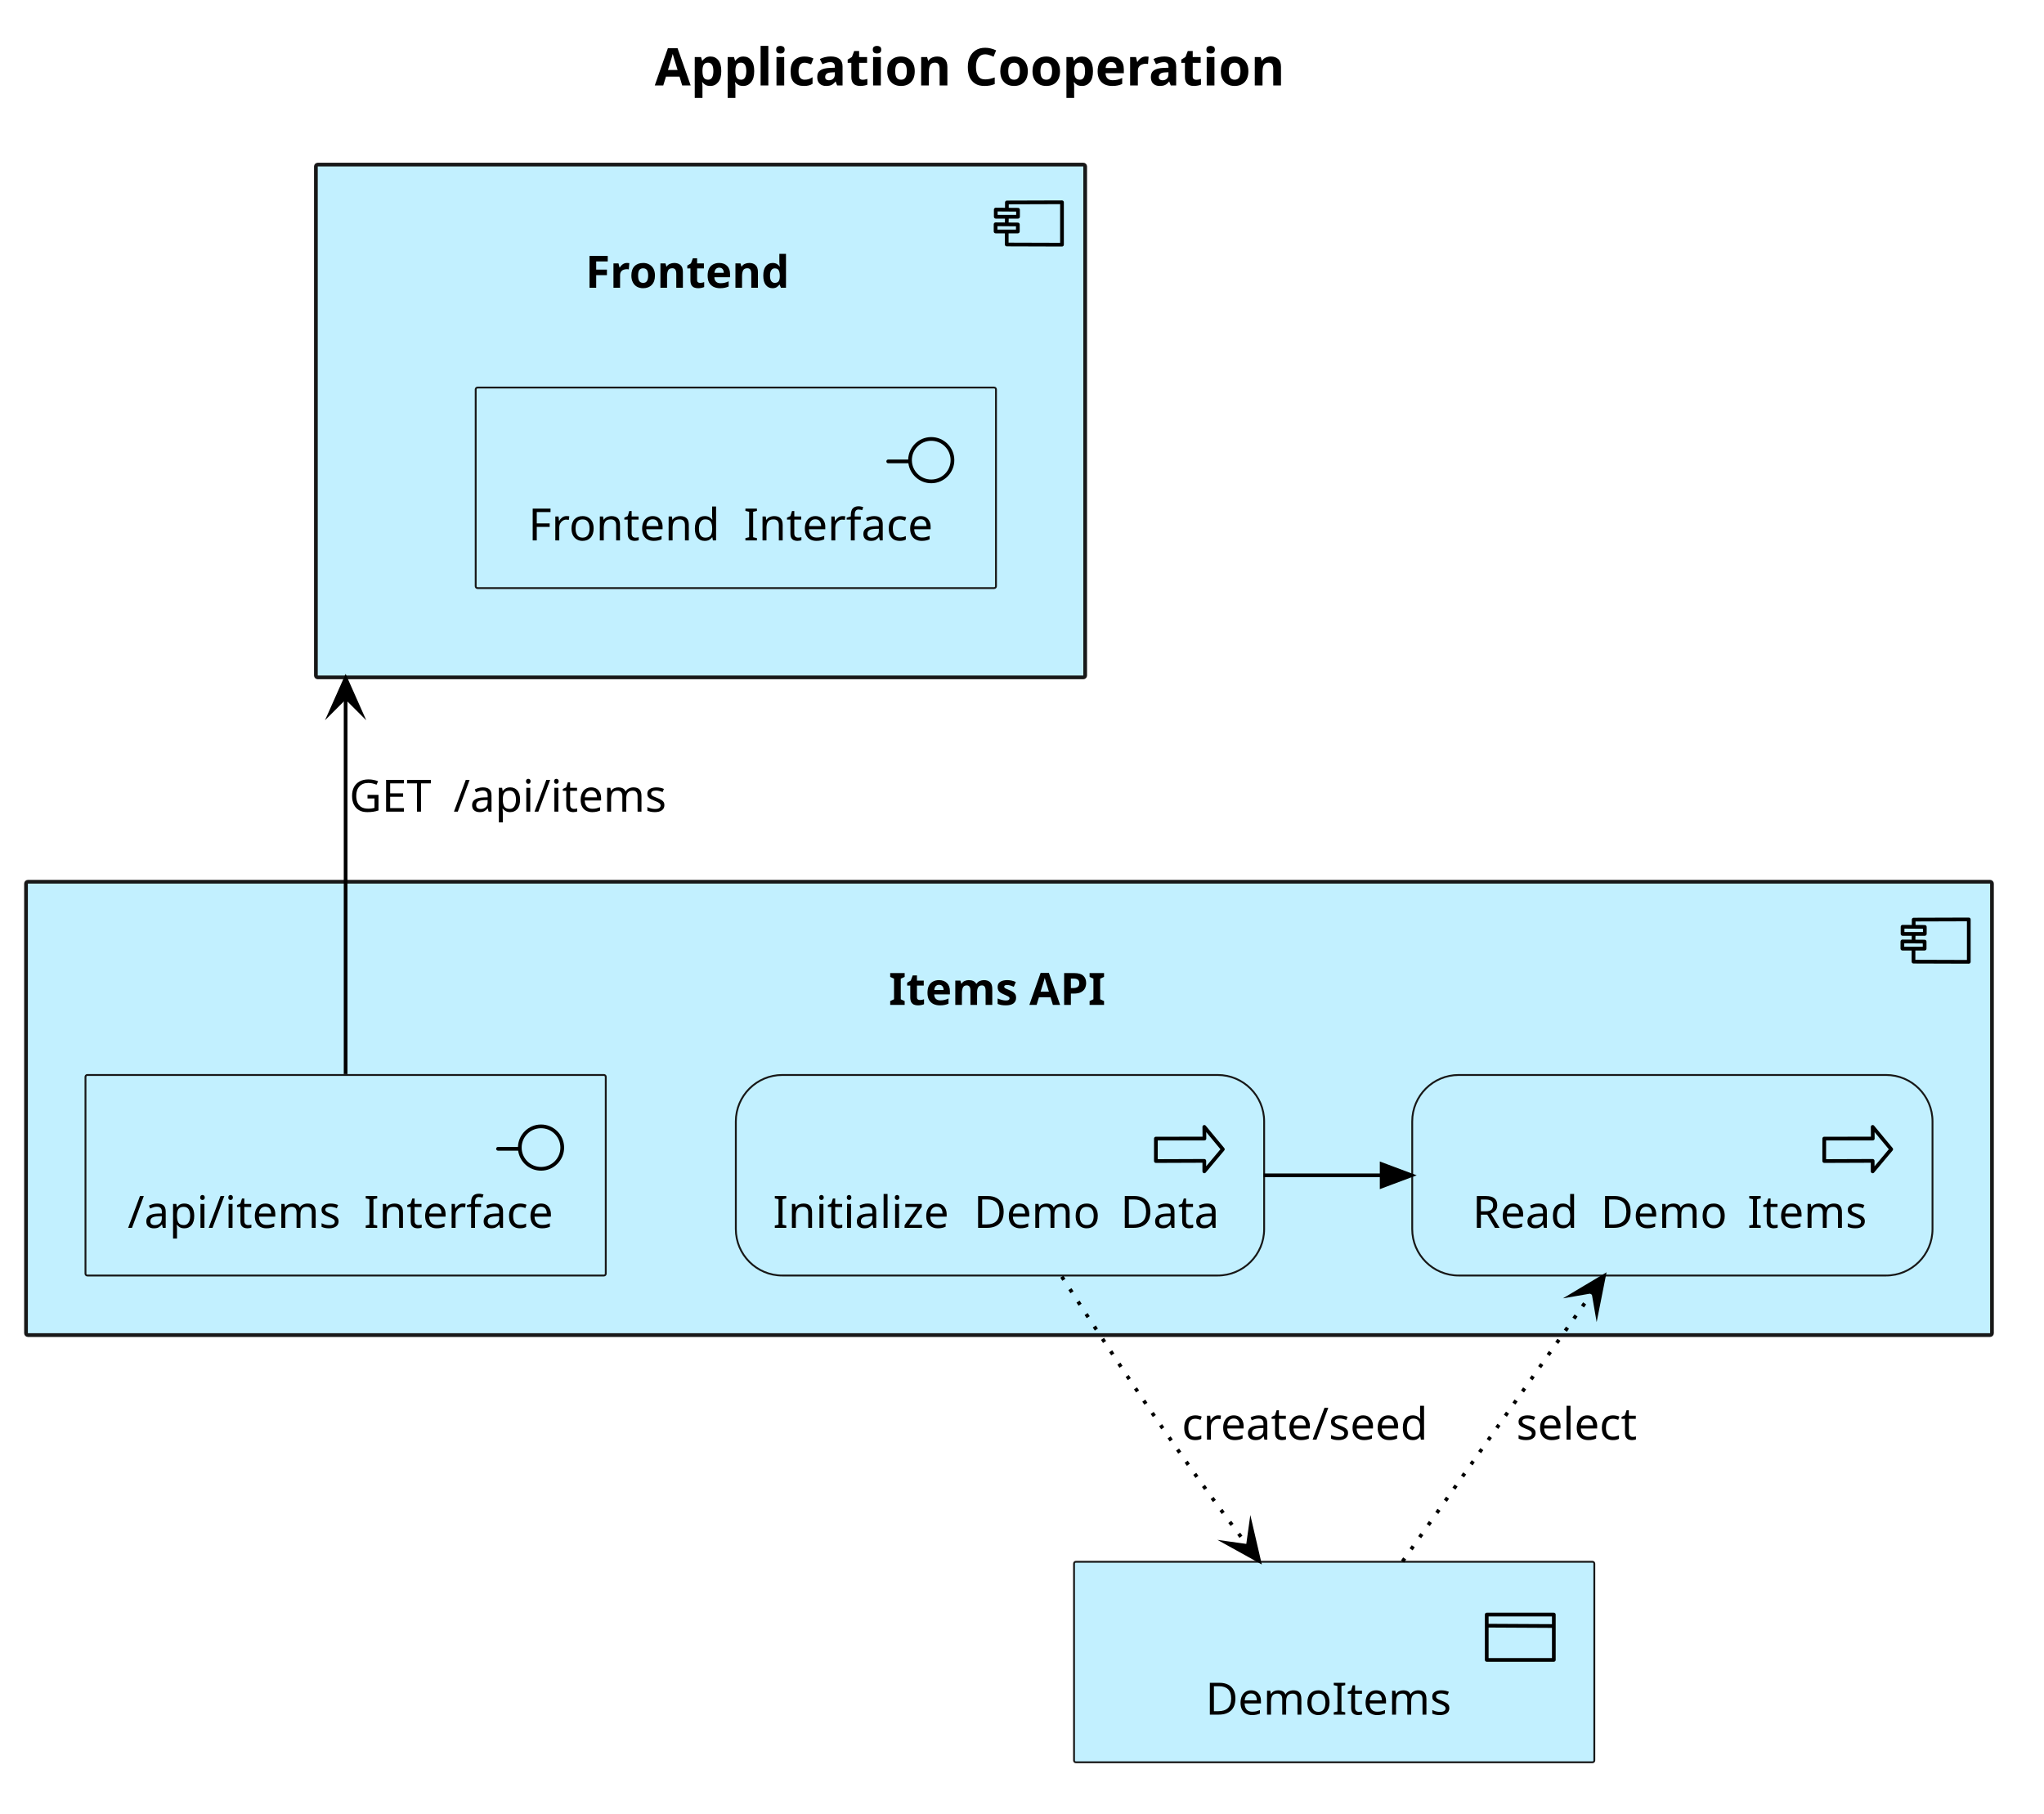
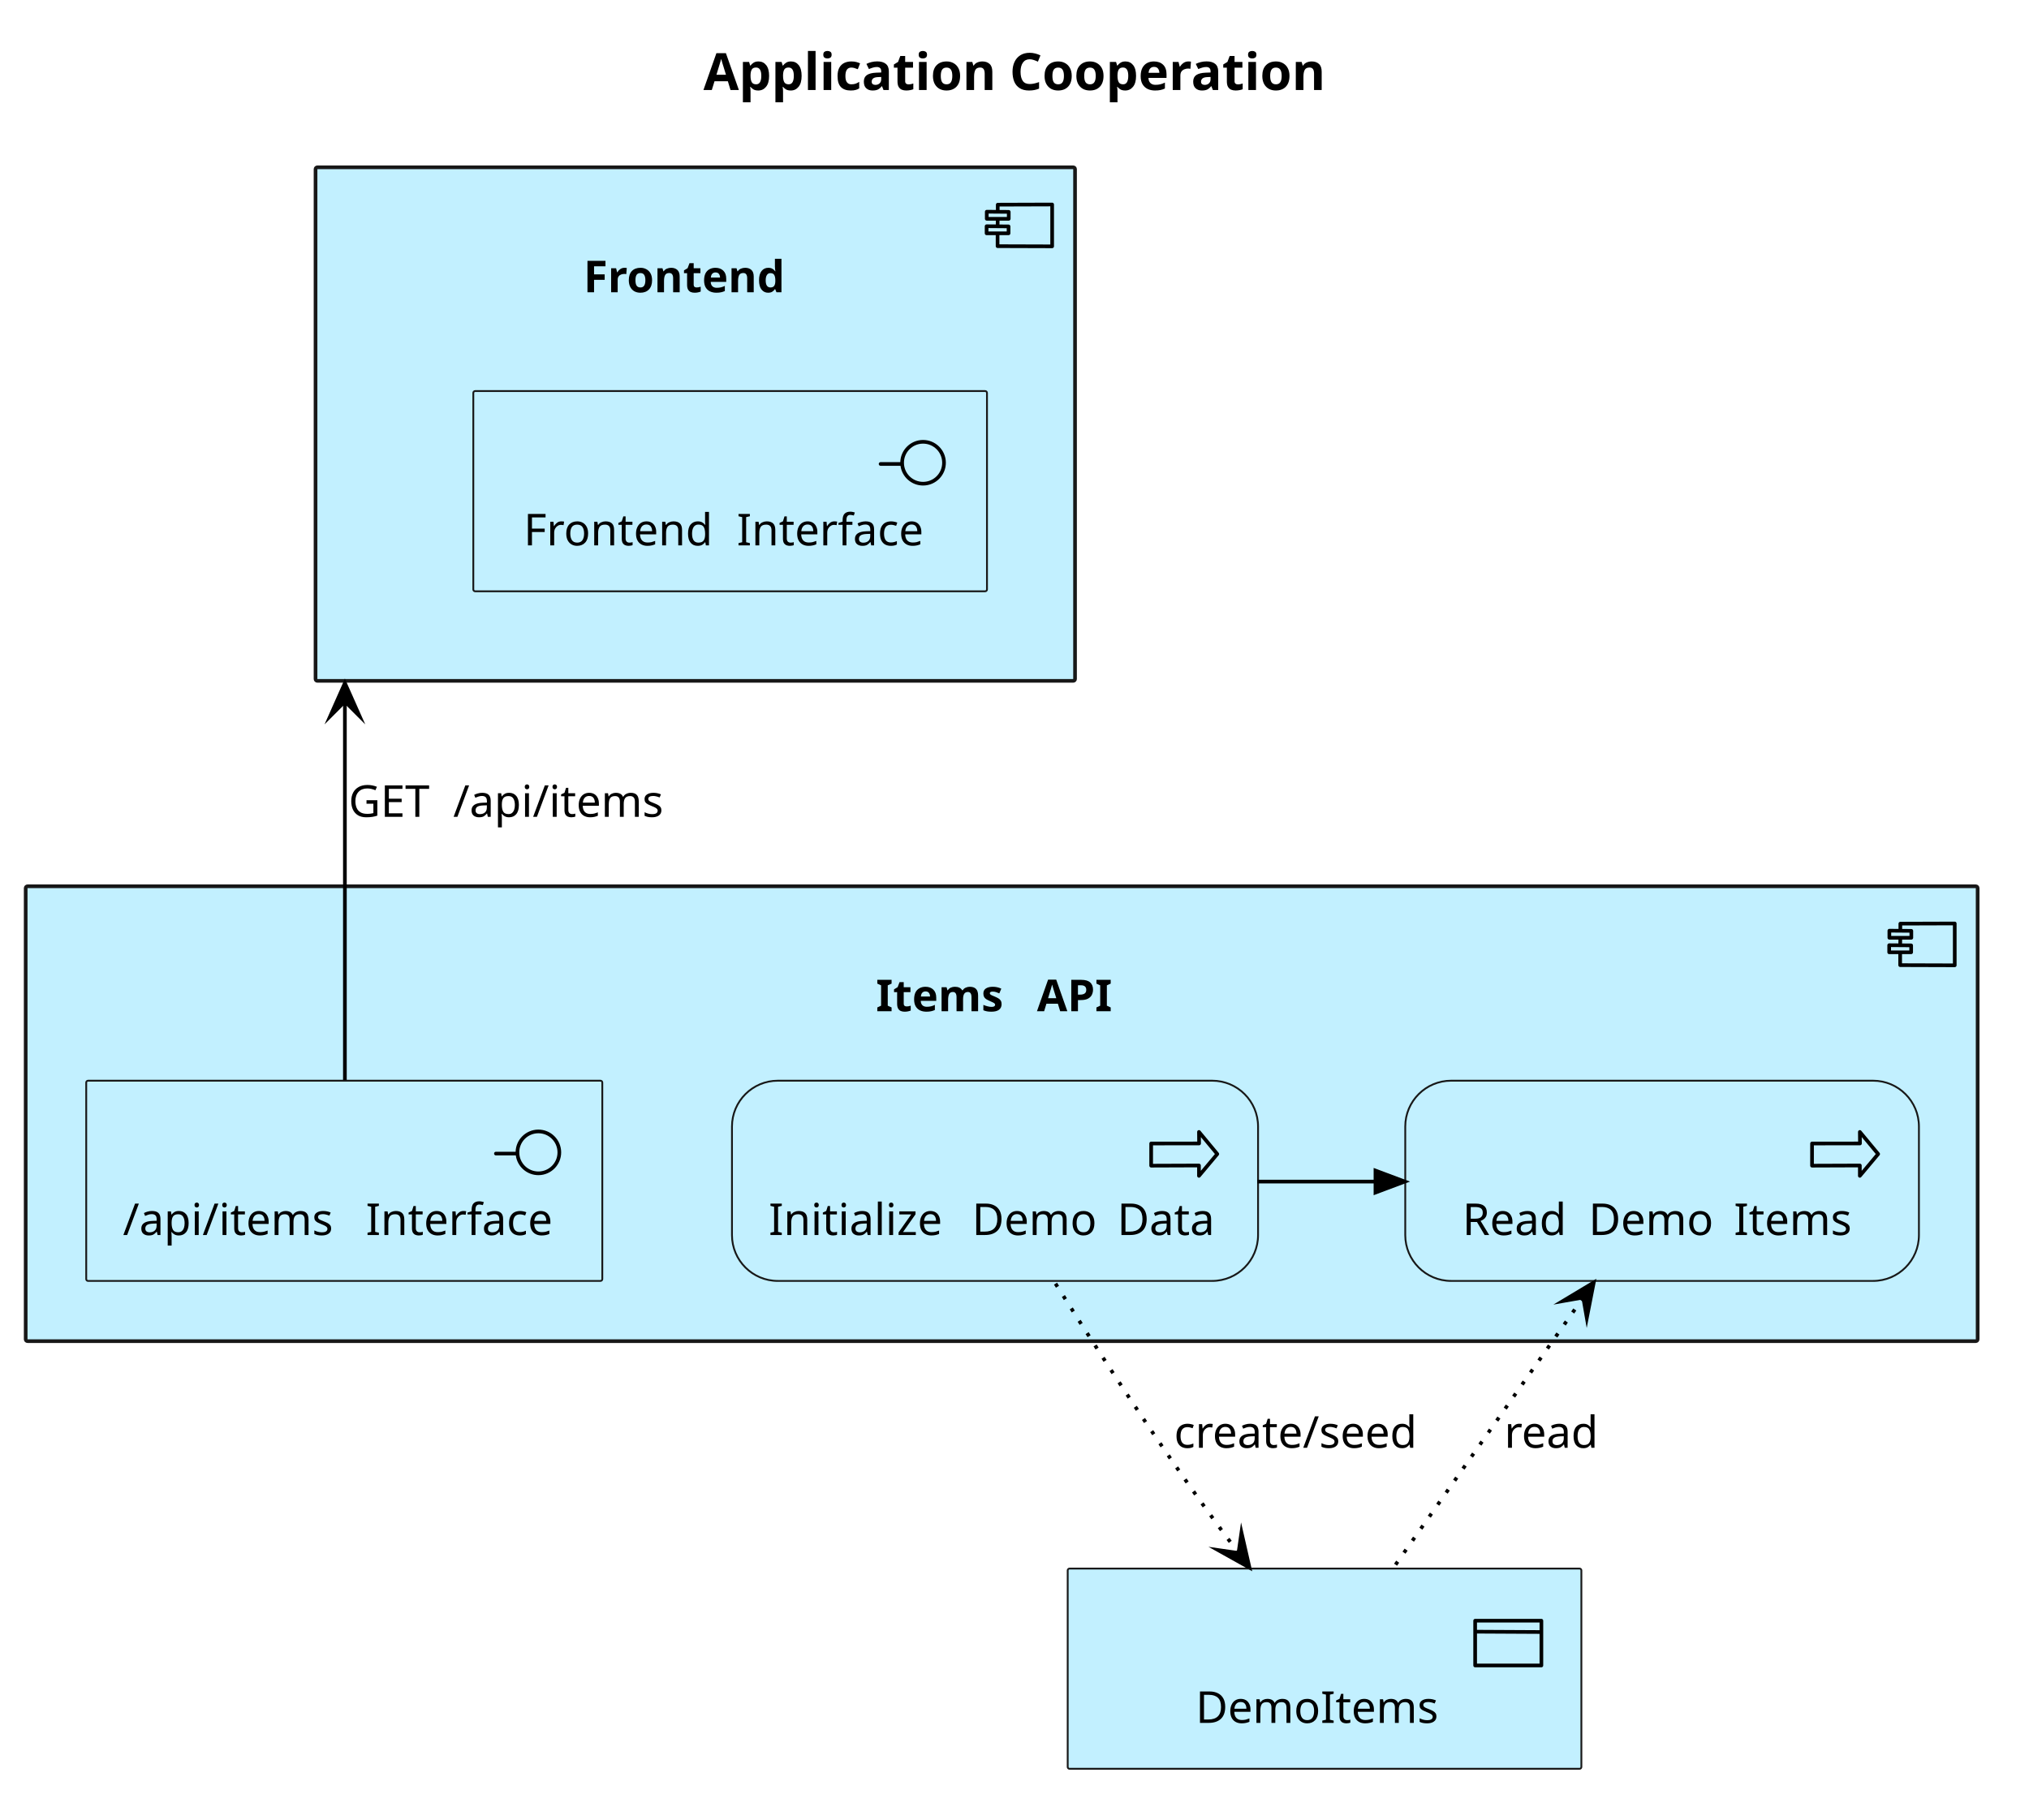
- <svg xmlns="http://www.w3.org/2000/svg" version="1.1" data-diagram-type="DESCRIPTION" style="width:550px;height:488px;background:#FFFFFF;" width="550px" height="488px" viewBox="0 0 550 488" zoomAndPan="magnify" preserveAspectRatio="none" contentStyleType="text/css">
+ <svg xmlns="http://www.w3.org/2000/svg" version="1.1" data-diagram-type="DESCRIPTION" style="width:553px;height:496px;background:#FFFFFF;" width="553px" height="496px" viewBox="0 0 553 496" zoomAndPan="magnify" preserveAspectRatio="none" contentStyleType="text/css">
  <defs />
  <g font-family="sans-serif" lengthAdjust="spacing">
    <g class="title" data-source-line="4">
-       <text x="176.187" y="22.995" fill="#000" font-size="14" textLength="190.627" font-weight="700">Application Cooperation</text>
+       <text x="191.724" y="24.533" fill="#000" font-size="14" textLength="162.552" font-weight="700">Application Cooperation</text>
    </g>
    <g class="cluster" data-qualified-name="e_idb9118a54ded651" id="ent0001" data-source-line="167">
-       <rect x="7" y="237.297" width="529" height="122" fill="#C2F0FF" style="stroke:#181818;stroke-width:1;" rx="0.5" ry="0.5" />
-       <path d="M529.76,246.936 L514.934,246.983 A0.5,0.5 0 0 0 514.434,247.483 L514.434,248.92 L511.946,248.901 A0.5,0.5 0 0 0 511.442,249.401 L511.442,251.336 A0.5,0.5 0 0 0 511.942,251.836 L514.422,251.836 L514.399,252.879 L511.899,252.859 A0.5,0.5 0 0 0 511.395,253.36 L511.395,255.295 A0.5,0.5 0 0 0 511.895,255.795 L514.387,255.795 L514.387,258.797 A0.5,0.5 0 0 0 514.888,259.297 L529.761,259.344 A0.5,0.5 0 0 0 530.262,258.844 L530.262,247.436 A0.5,0.5 0 0 0 529.761,246.936 M529.262,247.938 L529.262,258.342 L515.387,258.299 L515.387,255.795 L517.881,255.795 A0.5,0.5 0 0 0 518.381,255.295 L518.381,253.407 A0.5,0.5 0 0 0 517.885,252.907 L515.399,252.887 L515.422,251.836 L517.928,251.836 A0.5,0.5 0 0 0 518.428,251.336 L518.428,249.447 A0.5,0.5 0 0 0 517.932,248.948 L515.434,248.928 L515.434,247.981 M512.442,249.905 L517.428,249.943 L517.428,250.836 L512.442,250.836 M512.395,253.864 L517.381,253.903 L517.381,254.795 L512.395,254.795" fill="#000" />
-       <text x="239.145" y="270.436" fill="#000" font-size="12" textLength="64.711" font-weight="700" font-family="Verdana">Items API</text>
+       <rect x="7" y="241.609" width="532" height="124" fill="#C2F0FF" style="stroke:#181818;stroke-width:1;" rx="0.5" ry="0.5" />
+       <path d="M532.76,251.248 L517.934,251.295 A0.5,0.5 0 0 0 517.434,251.795 L517.434,253.233 L514.946,253.213 A0.5,0.5 0 0 0 514.442,253.713 L514.442,255.649 A0.5,0.5 0 0 0 514.942,256.149 L517.422,256.149 L517.399,257.192 L514.899,257.172 A0.5,0.5 0 0 0 514.395,257.672 L514.395,259.608 A0.5,0.5 0 0 0 514.895,260.108 L517.387,260.108 L517.387,263.11 A0.5,0.5 0 0 0 517.888,263.61 L532.761,263.656 A0.5,0.5 0 0 0 533.262,263.157 L533.262,251.749 A0.5,0.5 0 0 0 532.761,251.248 M532.262,252.25 L532.262,262.654 L518.387,262.611 L518.387,260.108 L520.881,260.108 A0.5,0.5 0 0 0 521.381,259.608 L521.381,257.719 A0.5,0.5 0 0 0 520.885,257.219 L518.399,257.199 L518.422,256.149 L520.928,256.149 A0.5,0.5 0 0 0 521.428,255.649 L521.428,253.76 A0.5,0.5 0 0 0 520.932,253.26 L518.434,253.24 L518.434,252.293 M515.442,254.217 L520.428,254.256 L520.428,255.149 L515.442,255.149 M515.395,258.176 L520.381,258.215 L520.381,259.108 L515.395,259.108" fill="#000" />
+       <text x="238.717" y="275.674" fill="#000" font-size="12" textLength="39.803" font-weight="700" font-family="Verdana">Items</text>
+       <text x="278.52" y="275.674" fill="#000" font-size="12" font-weight="700" font-family="Verdana"> </text>
+       <text x="282.621" y="275.674" fill="#000" font-size="12" textLength="24.662" font-weight="700" font-family="Verdana">API</text>
    </g>
    <g class="cluster" data-qualified-name="e_id859316e8097157" id="ent0005" data-source-line="167">
-       <rect x="85" y="44.297" width="207" height="138" fill="#C2F0FF" style="stroke:#181818;stroke-width:1;" rx="0.5" ry="0.5" />
-       <path d="M285.76,53.936 L270.934,53.983 A0.5,0.5 0 0 0 270.434,54.483 L270.434,55.92 L267.946,55.901 A0.5,0.5 0 0 0 267.442,56.401 L267.442,58.336 A0.5,0.5 0 0 0 267.942,58.836 L270.422,58.836 L270.399,59.879 L267.899,59.859 A0.5,0.5 0 0 0 267.395,60.36 L267.395,62.295 A0.5,0.5 0 0 0 267.895,62.795 L270.387,62.795 L270.387,65.797 A0.5,0.5 0 0 0 270.888,66.297 L285.761,66.344 A0.5,0.5 0 0 0 286.262,65.844 L286.262,54.436 A0.5,0.5 0 0 0 285.761,53.936 M285.262,54.938 L285.262,65.342 L271.387,65.299 L271.387,62.795 L273.881,62.795 A0.5,0.5 0 0 0 274.381,62.295 L274.381,60.407 A0.5,0.5 0 0 0 273.885,59.907 L271.399,59.887 L271.422,58.836 L273.928,58.836 A0.5,0.5 0 0 0 274.428,58.336 L274.428,56.447 A0.5,0.5 0 0 0 273.932,55.948 L271.434,55.928 L271.434,54.981 M268.442,56.905 L273.428,56.943 L273.428,57.836 L268.442,57.836 M268.395,60.864 L273.381,60.903 L273.381,61.795 L268.395,61.795" fill="#000" />
-       <text x="157.545" y="77.436" fill="#000" font-size="12" textLength="61.91" font-weight="700" font-family="Verdana">Frontend</text>
+       <rect x="86" y="45.609" width="207" height="140" fill="#C2F0FF" style="stroke:#181818;stroke-width:1;" rx="0.5" ry="0.5" />
+       <path d="M286.76,55.248 L271.934,55.295 A0.5,0.5 0 0 0 271.434,55.795 L271.434,57.233 L268.946,57.213 A0.5,0.5 0 0 0 268.442,57.713 L268.442,59.649 A0.5,0.5 0 0 0 268.942,60.149 L271.422,60.149 L271.399,61.192 L268.899,61.172 A0.5,0.5 0 0 0 268.395,61.672 L268.395,63.608 A0.5,0.5 0 0 0 268.895,64.108 L271.387,64.108 L271.387,67.11 A0.5,0.5 0 0 0 271.888,67.61 L286.761,67.656 A0.5,0.5 0 0 0 287.262,67.157 L287.262,55.749 A0.5,0.5 0 0 0 286.761,55.248 M286.262,56.25 L286.262,66.654 L272.387,66.611 L272.387,64.108 L274.881,64.108 A0.5,0.5 0 0 0 275.381,63.608 L275.381,61.719 A0.5,0.5 0 0 0 274.885,61.219 L272.399,61.199 L272.422,60.149 L274.928,60.149 A0.5,0.5 0 0 0 275.428,59.649 L275.428,57.76 A0.5,0.5 0 0 0 274.932,57.26 L272.434,57.24 L272.434,56.293 M269.442,58.217 L274.428,58.256 L274.428,59.149 L269.442,59.149 M269.395,62.176 L274.381,62.215 L274.381,63.108 L269.395,63.108" fill="#000" />
+       <text x="159.034" y="79.674" fill="#000" font-size="12" textLength="60.932" font-weight="700" font-family="Verdana">Frontend</text>
    </g>
    <g class="entity" data-qualified-name="e_idb9118a54ded651.e_id27cc7f94392754" id="ent0002" data-source-line="173">
-       <rect x="23" y="289.297" width="140" height="53.969" fill="#C2F0FF" style="stroke:#181818;stroke-width:0.5;" rx="0.5" ry="0.5" />
-       <path d="M145.495,302.627 C142.157,302.672 139.461,305.359 139.373,308.668 L134.001,308.668 A0.5,0.5 0 0 0 133.501,309.168 A0.5,0.5 0 0 0 134.001,309.668 L139.427,309.668 C139.838,312.727 142.481,315.079 145.643,315.047 C149.063,315.012 151.819,312.203 151.79,308.783 C151.761,305.364 148.957,302.604 145.538,302.627 A0.5,0.5 0 0 0 145.526,302.638 A0.5,0.5 0 0 0 145.495,302.627 M145.518,303.617 A0.5,0.5 0 0 0 145.544,303.627 C148.423,303.607 150.765,305.913 150.79,308.793 C150.814,311.673 148.513,314.018 145.633,314.047 C142.754,314.076 140.404,311.778 140.37,308.899 C140.335,306.019 142.629,303.666 145.508,303.627 A0.5,0.5 0 0 0 145.518,303.617" fill="#000" />
-       <text x="34.354" y="330.436" fill="#000" font-size="12" textLength="59.754" font-family="Verdana">/api/items</text>
-       <text x="94.107" y="330.436" fill="#000" font-size="12" font-family="Verdana"> </text>
-       <text x="97.922" y="330.436" fill="#000" font-size="12" textLength="53.725" font-family="Verdana">Interface</text>
+       <rect x="23.5" y="294.609" width="140.656" height="54.584" fill="#C2F0FF" style="stroke:#181818;stroke-width:0.5;" rx="0.5" ry="0.5" />
+       <path d="M146.651,307.939 C143.313,307.985 140.618,310.671 140.53,313.98 L135.157,313.98 A0.5,0.5 0 0 0 134.657,314.48 A0.5,0.5 0 0 0 135.157,314.98 L140.583,314.98 C140.994,318.039 143.637,320.392 146.8,320.359 C150.219,320.324 152.975,317.515 152.946,314.096 C152.917,310.676 150.114,307.916 146.694,307.939 A0.5,0.5 0 0 0 146.682,307.951 A0.5,0.5 0 0 0 146.651,307.939 M146.675,308.929 A0.5,0.5 0 0 0 146.7,308.939 C149.58,308.92 151.921,311.226 151.946,314.106 C151.971,316.985 149.669,319.33 146.79,319.36 C143.91,319.389 141.56,317.091 141.526,314.211 C141.492,311.332 143.785,308.979 146.665,308.94 A0.5,0.5 0 0 0 146.674,308.93" fill="#000" />
+       <text x="33.5" y="336.674" fill="#000" font-size="12" textLength="61.969" font-family="Verdana">/api/items</text>
+       <text x="95.469" y="336.674" fill="#000" font-size="12" font-family="Verdana"> </text>
+       <text x="99.688" y="336.674" fill="#000" font-size="12" textLength="54.469" font-family="Verdana">Interface</text>
    </g>
    <g class="entity" data-qualified-name="e_idb9118a54ded651.e_id9e4601a2031c58" id="ent0003" data-source-line="182">
-       <rect x="198" y="289.297" width="142.156" height="53.969" fill="#C2F0FF" style="stroke:#181818;stroke-width:0.5;" rx="12.5" ry="12.5" />
-       <path d="M323.885,302.797 A0.5,0.5 0 0 0 323.557,303.271 L323.583,305.908 L311.026,305.912 A0.5,0.5 0 0 0 310.526,306.412 L310.522,312.461 A0.5,0.5 0 0 0 311.024,312.961 L323.553,312.914 L323.553,315.24 A0.5,0.5 0 0 0 324.435,315.561 L329.429,309.607 A0.5,0.5 0 0 0 329.431,308.967 L324.441,302.947 A0.5,0.5 0 0 0 323.885,302.797 M324.571,304.67 L328.397,309.285 L324.553,313.865 L324.553,312.412 A0.5,0.5 0 0 0 324.051,311.912 L311.522,311.959 L311.526,306.912 L324.087,306.908 A0.5,0.5 0 0 0 324.587,306.404" fill="#000" />
-       <text x="208" y="330.436" fill="#000" font-size="12" textLength="50.221" font-family="Verdana">Initialize</text>
-       <text x="258.221" y="330.436" fill="#000" font-size="12" font-family="Verdana"> </text>
-       <text x="262.035" y="330.436" fill="#000" font-size="12" textLength="35.654" font-family="Verdana">Demo</text>
-       <text x="297.689" y="330.436" fill="#000" font-size="12" font-family="Verdana"> </text>
-       <text x="301.504" y="330.436" fill="#000" font-size="12" textLength="28.652" font-family="Verdana">Data</text>
+       <rect x="199.5" y="294.609" width="143.381" height="54.584" fill="#C2F0FF" style="stroke:#181818;stroke-width:0.5;" rx="12.5" ry="12.5" />
+       <path d="M326.61,308.109 A0.5,0.5 0 0 0 326.282,308.584 L326.307,311.221 L313.75,311.225 A0.5,0.5 0 0 0 313.25,311.725 L313.246,317.773 A0.5,0.5 0 0 0 313.748,318.273 L326.277,318.227 L326.277,320.553 A0.5,0.5 0 0 0 327.16,320.873 L332.154,314.92 A0.5,0.5 0 0 0 332.156,314.279 L327.166,308.26 A0.5,0.5 0 0 0 326.609,308.109 M327.295,309.982 L331.122,314.598 L327.278,319.178 L327.278,317.725 A0.5,0.5 0 0 0 326.776,317.225 L314.247,317.271 L314.251,312.225 L326.812,312.221 A0.5,0.5 0 0 0 327.312,311.717" fill="#000" />
+       <text x="209.5" y="336.674" fill="#000" font-size="12" textLength="51.205" font-family="Verdana">Initialize</text>
+       <text x="260.705" y="336.674" fill="#000" font-size="12" font-family="Verdana"> </text>
+       <text x="264.924" y="336.674" fill="#000" font-size="12" textLength="35.35" font-family="Verdana">Demo</text>
+       <text x="300.273" y="336.674" fill="#000" font-size="12" font-family="Verdana"> </text>
+       <text x="304.492" y="336.674" fill="#000" font-size="12" textLength="28.389" font-family="Verdana">Data</text>
    </g>
    <g class="entity" data-qualified-name="e_idb9118a54ded651.e_idf9a91550500455" id="ent0004" data-source-line="182">
-       <rect x="380" y="289.297" width="140" height="53.969" fill="#C2F0FF" style="stroke:#181818;stroke-width:0.5;" rx="12.5" ry="12.5" />
-       <path d="M503.729,302.797 A0.5,0.5 0 0 0 503.401,303.271 L503.426,305.908 L490.869,305.912 A0.5,0.5 0 0 0 490.369,306.412 L490.365,312.461 A0.5,0.5 0 0 0 490.867,312.961 L503.396,312.914 L503.396,315.24 A0.5,0.5 0 0 0 504.279,315.561 L509.273,309.607 A0.5,0.5 0 0 0 509.275,308.967 L504.285,302.947 A0.5,0.5 0 0 0 503.728,302.797 M504.415,304.67 L508.241,309.285 L504.397,313.865 L504.397,312.412 A0.5,0.5 0 0 0 503.895,311.912 L491.366,311.959 L491.37,306.912 L503.931,306.908 A0.5,0.5 0 0 0 504.431,306.404" fill="#000" />
-       <text x="396.229" y="330.436" fill="#000" font-size="12" textLength="30.691" font-family="Verdana">Read</text>
-       <text x="426.92" y="330.436" fill="#000" font-size="12" font-family="Verdana"> </text>
-       <text x="430.734" y="330.436" fill="#000" font-size="12" textLength="35.654" font-family="Verdana">Demo</text>
-       <text x="466.389" y="330.436" fill="#000" font-size="12" font-family="Verdana"> </text>
-       <text x="470.203" y="330.436" fill="#000" font-size="12" textLength="33.568" font-family="Verdana">Items</text>
+       <rect x="383" y="294.609" width="140" height="54.584" fill="#C2F0FF" style="stroke:#181818;stroke-width:0.5;" rx="12.5" ry="12.5" />
+       <path d="M506.729,308.109 A0.5,0.5 0 0 0 506.401,308.584 L506.426,311.221 L493.869,311.225 A0.5,0.5 0 0 0 493.369,311.725 L493.365,317.773 A0.5,0.5 0 0 0 493.867,318.273 L506.396,318.227 L506.396,320.553 A0.5,0.5 0 0 0 507.279,320.873 L512.273,314.92 A0.5,0.5 0 0 0 512.275,314.279 L507.285,308.26 A0.5,0.5 0 0 0 506.728,308.109 M507.415,309.982 L511.241,314.598 L507.397,319.178 L507.397,317.725 A0.5,0.5 0 0 0 506.895,317.225 L494.366,317.271 L494.37,312.225 L506.931,312.221 A0.5,0.5 0 0 0 507.431,311.717" fill="#000" />
+       <text x="398.593" y="336.674" fill="#000" font-size="12" textLength="30.176" font-family="Verdana">Read</text>
+       <text x="428.769" y="336.674" fill="#000" font-size="12" font-family="Verdana"> </text>
+       <text x="432.987" y="336.674" fill="#000" font-size="12" textLength="35.35" font-family="Verdana">Demo</text>
+       <text x="468.337" y="336.674" fill="#000" font-size="12" font-family="Verdana"> </text>
+       <text x="472.556" y="336.674" fill="#000" font-size="12" textLength="34.852" font-family="Verdana">Items</text>
    </g>
    <g class="entity" data-qualified-name="e_id859316e8097157.e_idd8a8c6ca248e52" id="ent0006" data-source-line="173">
-       <rect x="128" y="104.297" width="140" height="53.969" fill="#C2F0FF" style="stroke:#181818;stroke-width:0.5;" rx="0.5" ry="0.5" />
-       <path d="M250.495,117.627 C247.157,117.672 244.461,120.359 244.373,123.668 L239.001,123.668 A0.5,0.5 0 0 0 238.501,124.168 A0.5,0.5 0 0 0 239.001,124.668 L244.427,124.668 C244.838,127.727 247.481,130.079 250.643,130.047 C254.063,130.012 256.819,127.203 256.79,123.783 C256.761,120.364 253.957,117.604 250.538,117.627 A0.5,0.5 0 0 0 250.526,117.638 A0.5,0.5 0 0 0 250.495,117.627 M250.518,118.617 A0.5,0.5 0 0 0 250.544,118.627 C253.423,118.607 255.765,120.913 255.79,123.793 C255.814,126.673 253.513,129.018 250.633,129.047 C247.754,129.076 245.404,126.778 245.37,123.899 C245.335,121.019 247.629,118.666 250.508,118.627 A0.5,0.5 0 0 0 250.518,118.617" fill="#000" />
-       <text x="142.184" y="145.436" fill="#000" font-size="12" textLength="54.094" font-family="Verdana">Frontend</text>
-       <text x="196.277" y="145.436" fill="#000" font-size="12" font-family="Verdana"> </text>
-       <text x="200.092" y="145.436" fill="#000" font-size="12" textLength="53.725" font-family="Verdana">Interface</text>
+       <rect x="129" y="106.609" width="140" height="54.584" fill="#C2F0FF" style="stroke:#181818;stroke-width:0.5;" rx="0.5" ry="0.5" />
+       <path d="M251.495,119.939 C248.157,119.985 245.461,122.671 245.373,125.98 L240.001,125.98 A0.5,0.5 0 0 0 239.501,126.48 A0.5,0.5 0 0 0 240.001,126.98 L245.427,126.98 C245.838,130.039 248.481,132.392 251.643,132.359 C255.063,132.324 257.819,129.515 257.79,126.096 C257.761,122.676 254.957,119.916 251.538,119.939 A0.5,0.5 0 0 0 251.526,119.951 A0.5,0.5 0 0 0 251.495,119.939 M251.518,120.929 A0.5,0.5 0 0 0 251.544,120.939 C254.423,120.92 256.765,123.226 256.79,126.106 C256.814,128.985 254.513,131.33 251.633,131.36 C248.754,131.389 246.404,129.091 246.37,126.211 C246.335,123.332 248.629,120.979 251.508,120.94 A0.5,0.5 0 0 0 251.518,120.93" fill="#000" />
+       <text x="142.735" y="148.674" fill="#000" font-size="12" textLength="53.842" font-family="Verdana">Frontend</text>
+       <text x="196.577" y="148.674" fill="#000" font-size="12" font-family="Verdana"> </text>
+       <text x="200.796" y="148.674" fill="#000" font-size="12" textLength="54.469" font-family="Verdana">Interface</text>
    </g>
    <g class="entity" data-qualified-name="e_id032efff5924e5e" id="ent0007" data-source-line="195">
-       <rect x="289" y="420.297" width="140" height="53.969" fill="#C2F0FF" style="stroke:#181818;stroke-width:0.5;" rx="0.5" ry="0.5" />
-       <path d="M400.05,434.007 A0.5,0.5 0 0 0 399.55,434.507 L399.55,446.715 A0.5,0.5 0 0 0 400.05,447.214 L418.103,447.214 A0.5,0.5 0 0 0 418.603,446.715 L418.603,434.507 A0.5,0.5 0 0 0 418.103,434.007 M400.55,435.007 L417.603,435.007 L417.603,437.092 L400.55,437.003 M400.55,438.003 L417.603,438.092 L417.603,446.214 L400.55,446.214" fill="#000" />
-       <text x="324.389" y="461.436" fill="#000" font-size="12" textLength="69.223" font-family="Verdana">DemoItems</text>
+       <rect x="291" y="427.609" width="140" height="54.584" fill="#C2F0FF" style="stroke:#181818;stroke-width:0.5;" rx="0.5" ry="0.5" />
+       <path d="M402.05,441.319 A0.5,0.5 0 0 0 401.55,441.819 L401.55,454.027 A0.5,0.5 0 0 0 402.05,454.527 L420.103,454.527 A0.5,0.5 0 0 0 420.603,454.027 L420.603,441.819 A0.5,0.5 0 0 0 420.103,441.319 M402.55,442.319 L419.603,442.319 L419.603,444.404 L402.55,444.316 M402.55,445.316 L419.603,445.404 L419.603,453.526 L402.55,453.526" fill="#000" />
+       <text x="325.899" y="469.674" fill="#000" font-size="12" textLength="70.201" font-family="Verdana">DemoItems</text>
    </g>
    <g class="link" data-entity-1="ent0005" data-entity-2="ent0002" id="lnk9" data-source-line="349" data-link-type="dependency">
-       <path d="M93,187.586 C93,188.07 93,184.28 93,184.767 C93,185.742 93,186.725 93,187.714 C93,189.692 93,191.697 93,193.724 C93,226.159 93,264.267 93,289.057" style="stroke:#000;stroke-width:1;" fill="none" id="e_id859316e8097157-backto-e_id27cc7f94392754" />
-       <polygon points="93,182.586,89,191.586,93,187.586,97,191.586,93,182.586" fill="#000" style="stroke:#000;stroke-width:1;stroke-linejoin:miter;stroke-miterlimit:10;" />
-       <text x="94" y="218.436" fill="#000" font-size="12" textLength="24.211" font-family="Verdana">GET</text>
-       <text x="118.211" y="218.436" fill="#000" font-size="12" font-family="Verdana"> </text>
-       <text x="122.025" y="218.436" fill="#000" font-size="12" textLength="59.754" font-family="Verdana">/api/items</text>
+       <path d="M94,191.223 C94,191.715 94,187.945 94,188.44 C94,189.431 94,190.43 94,191.435 C94,193.446 94,195.484 94,197.544 C94,230.512 94,269.244 94,294.439" style="stroke:#000;stroke-width:1;" fill="none" id="e_id859316e8097157-backto-e_id27cc7f94392754" />
+       <polygon points="94,186.223,90,195.223,94,191.223,98,195.223,94,186.223" fill="#000" style="stroke:#000;stroke-width:1;stroke-linejoin:miter;stroke-miterlimit:10;" />
+       <text x="95" y="222.674" fill="#000" font-size="12" textLength="24.287" font-family="Verdana">GET</text>
+       <text x="119.287" y="222.674" fill="#000" font-size="12" font-family="Verdana"> </text>
+       <text x="123.506" y="222.674" fill="#000" font-size="12" textLength="61.969" font-family="Verdana">/api/items</text>
    </g>
    <g class="link" data-entity-1="ent0003" data-entity-2="ent0004" id="lnk10" data-source-line="349" data-link-type="dependency">
-       <path d="M340.02,316.297 C353.09,316.297 358.73,316.297 371.78,316.297" style="stroke:#000;stroke-width:1;" fill="none" id="e_id9e4601a2031c58-to-e_idf9a91550500455" />
-       <polygon points="379.78,316.297,371.78,313.297,371.78,319.297,379.78,316.297" fill="#000" style="stroke:#000;stroke-width:1;stroke-linejoin:miter;stroke-miterlimit:10;" />
-       <text x="358.5" y="310.436" fill="#000" font-size="12" font-family="Verdana"> </text>
+       <path d="M342.67,322.109 C355.9,322.109 361.7,322.109 374.88,322.109" style="stroke:#000;stroke-width:1;" fill="none" id="e_id9e4601a2031c58-to-e_idf9a91550500455" />
+       <polygon points="382.88,322.109,374.88,319.109,374.88,325.109,382.88,322.109" fill="#000" style="stroke:#000;stroke-width:1;stroke-linejoin:miter;stroke-miterlimit:10;" />
+       <text x="360.75" y="316.174" fill="#000" font-size="12" font-family="Verdana"> </text>
    </g>
    <g class="link" data-entity-1="ent0003" data-entity-2="ent0007" id="lnk11" data-source-line="349" data-link-type="dependency">
-       <path d="M285.72,343.577 C294.77,357.587 306.27,375.037 317,390.297 C323.92,400.137 328.758,406.756 335.778,416.056" style="stroke:#000;stroke-width:1;stroke-dasharray:1,3;" fill="none" id="e_id9e4601a2031c58-to-e_id032efff5924e5e" />
-       <polygon points="338.79,420.047,336.56,410.454,335.778,416.056,330.175,415.273,338.79,420.047" fill="#000" style="stroke:#000;stroke-width:1;stroke-linejoin:miter;stroke-miterlimit:10;" />
-       <text x="318" y="387.436" fill="#000" font-size="12" textLength="71.033" font-family="Verdana">create/seed</text>
+       <path d="M287.68,349.939 C296.72,364.249 308.22,382.049 319,397.609 C325.82,407.459 330.573,414.037 337.553,423.357" style="stroke:#000;stroke-width:1;stroke-dasharray:1,3;" fill="none" id="e_id9e4601a2031c58-to-e_id032efff5924e5e" />
+       <polygon points="340.55,427.359,338.357,417.758,337.553,423.357,331.953,422.553,340.55,427.359" fill="#000" style="stroke:#000;stroke-width:1;stroke-linejoin:miter;stroke-miterlimit:10;" />
+       <text x="320" y="394.674" fill="#000" font-size="12" textLength="71.08" font-family="Verdana">create/seed</text>
    </g>
    <g class="link" data-entity-1="ent0004" data-entity-2="ent0007" id="lnk12" data-source-line="349" data-link-type="dependency">
-       <path d="M428.699,347.493 C412.919,369.873 393.17,397.857 377.39,420.227" style="stroke:#000;stroke-width:1;stroke-dasharray:1,3;" fill="none" id="e_idf9a91550500455-backto-e_id032efff5924e5e" />
-       <polygon points="431.58,343.407,423.125,348.457,428.699,347.493,429.663,353.067,431.58,343.407" fill="#000" style="stroke:#000;stroke-width:1;stroke-linejoin:miter;stroke-miterlimit:10;" />
-       <text x="408" y="387.436" fill="#000" font-size="12" textLength="35.654" font-family="Verdana">select</text>
+       <path d="M431.507,353.712 C415.657,376.292 395.84,404.489 379.91,427.189" style="stroke:#000;stroke-width:1;stroke-dasharray:1,3;" fill="none" id="e_idf9a91550500455-backto-e_id032efff5924e5e" />
+       <polygon points="434.38,349.619,425.935,354.688,431.507,353.712,432.483,359.284,434.38,349.619" fill="#000" style="stroke:#000;stroke-width:1;stroke-linejoin:miter;stroke-miterlimit:10;" />
+       <text x="410" y="394.674" fill="#000" font-size="12" textLength="26.953" font-family="Verdana">read</text>
    </g>
  </g>
</svg>
